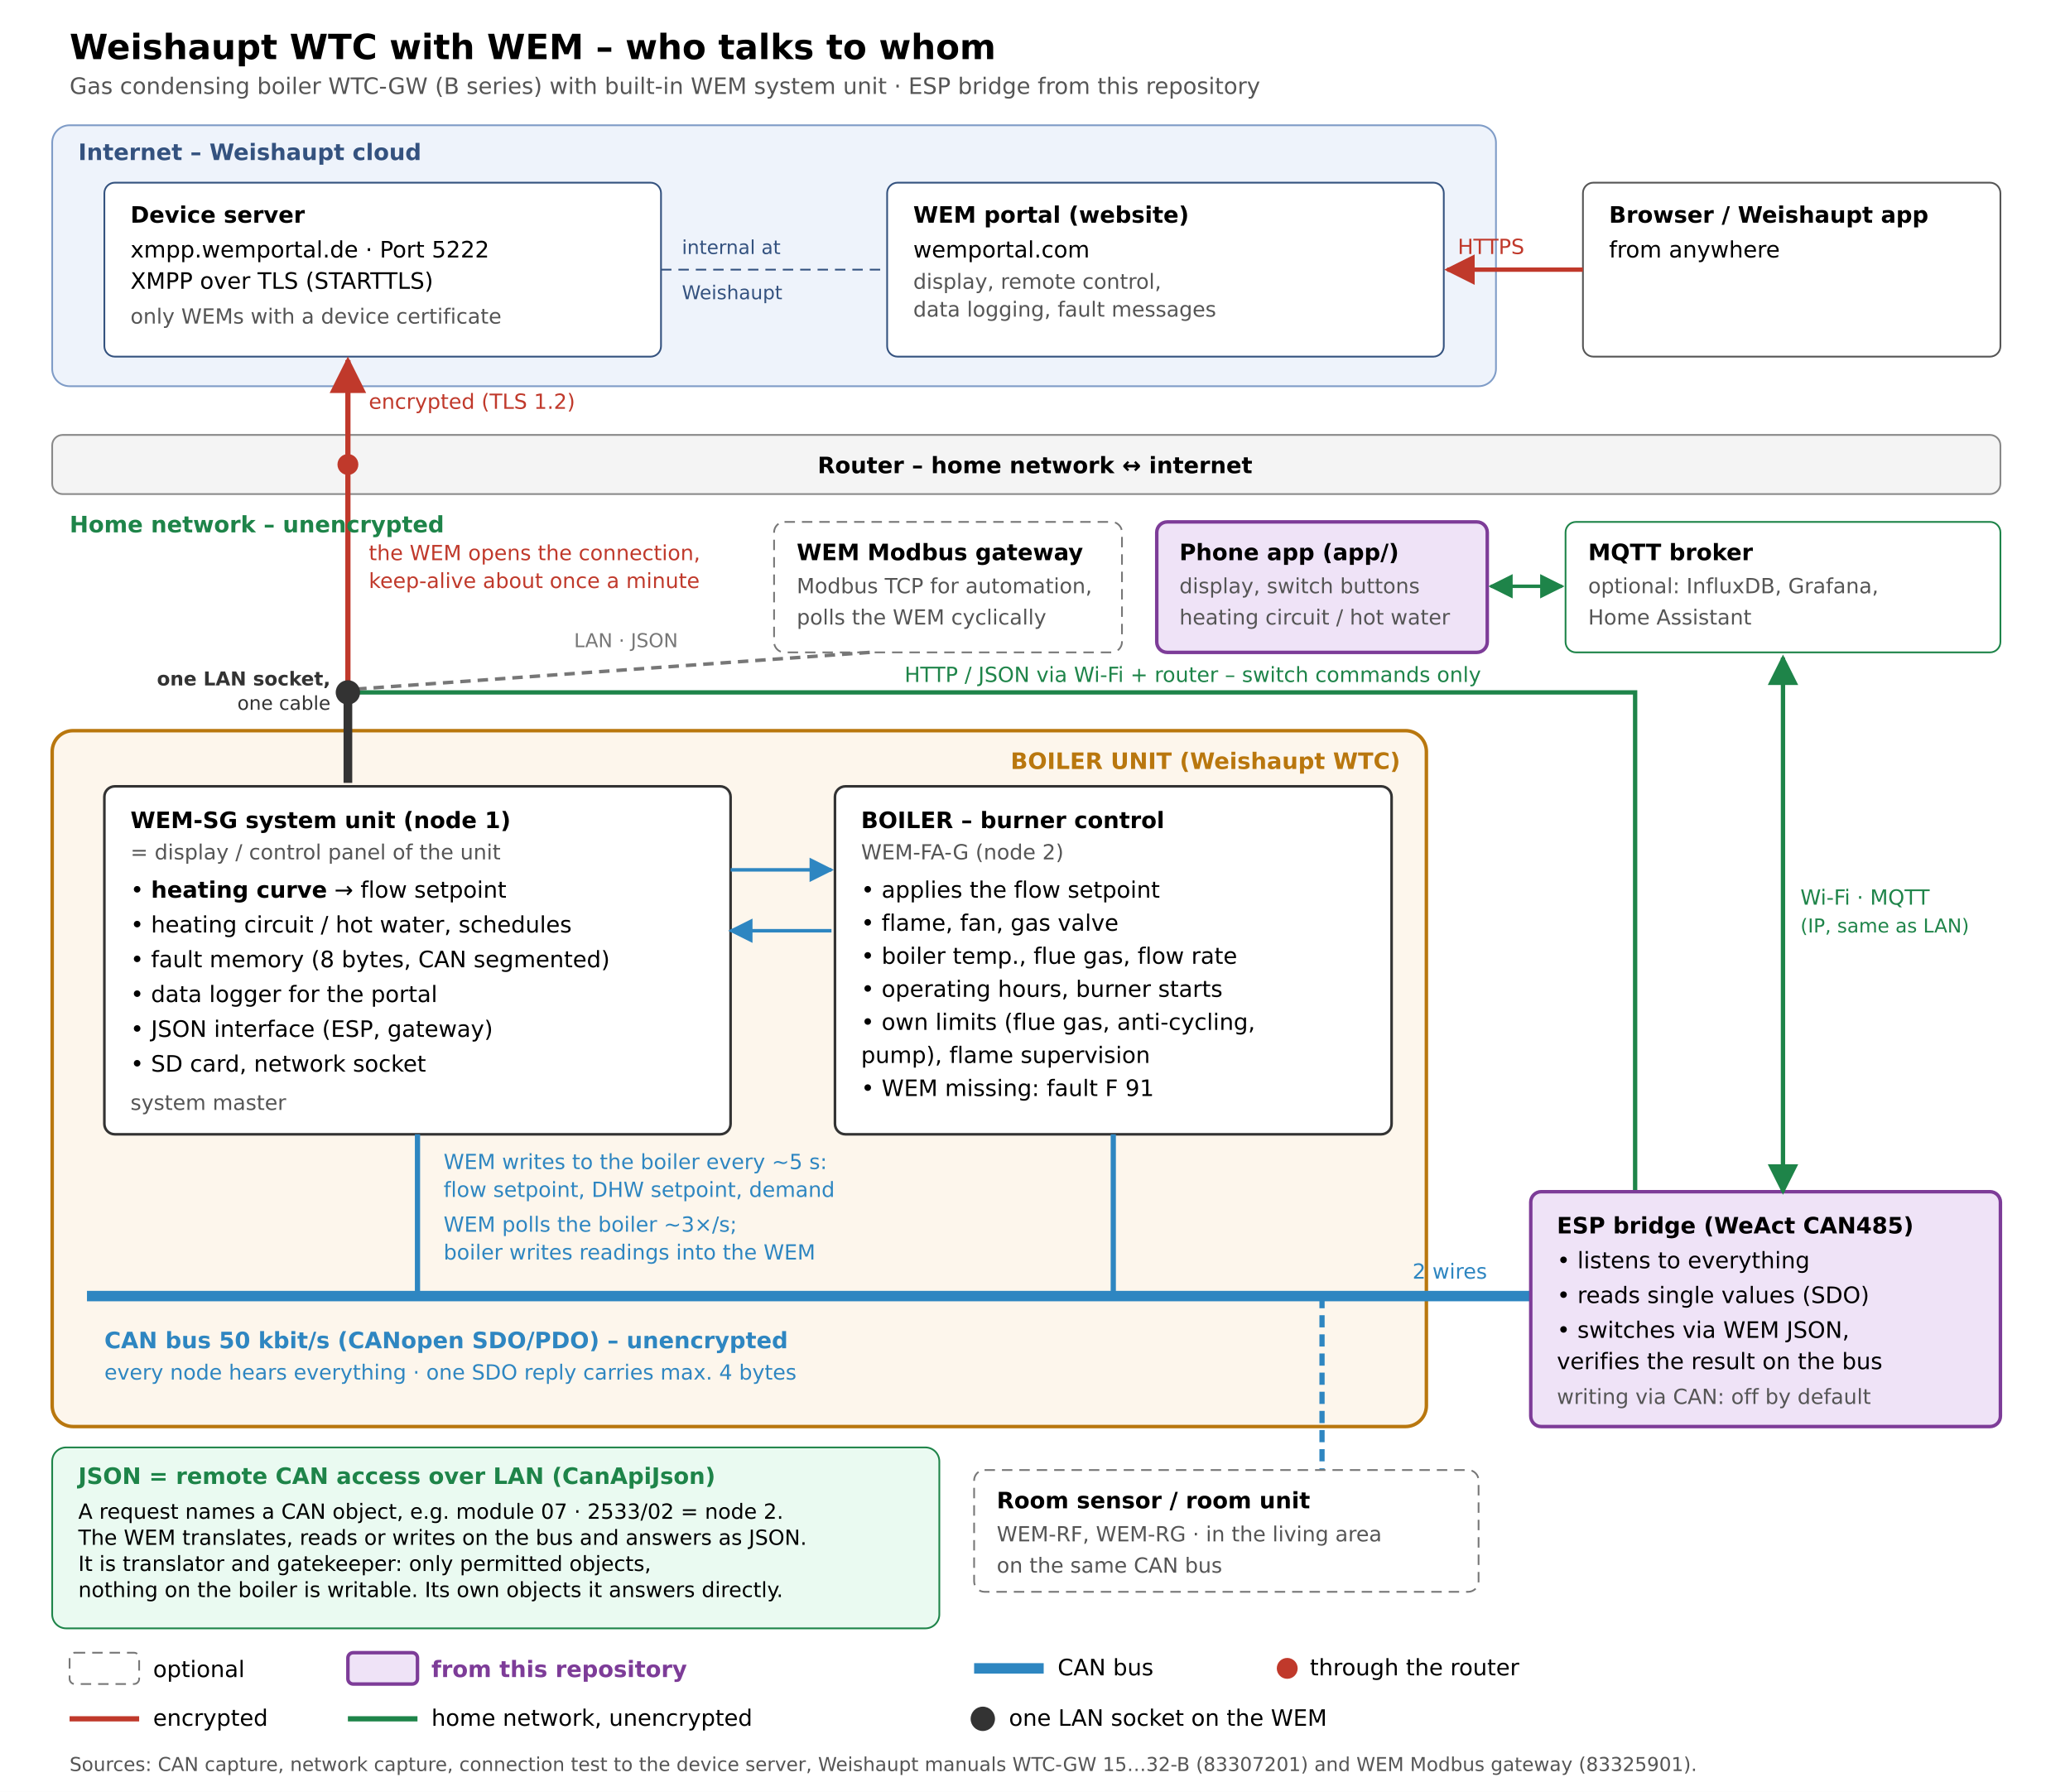
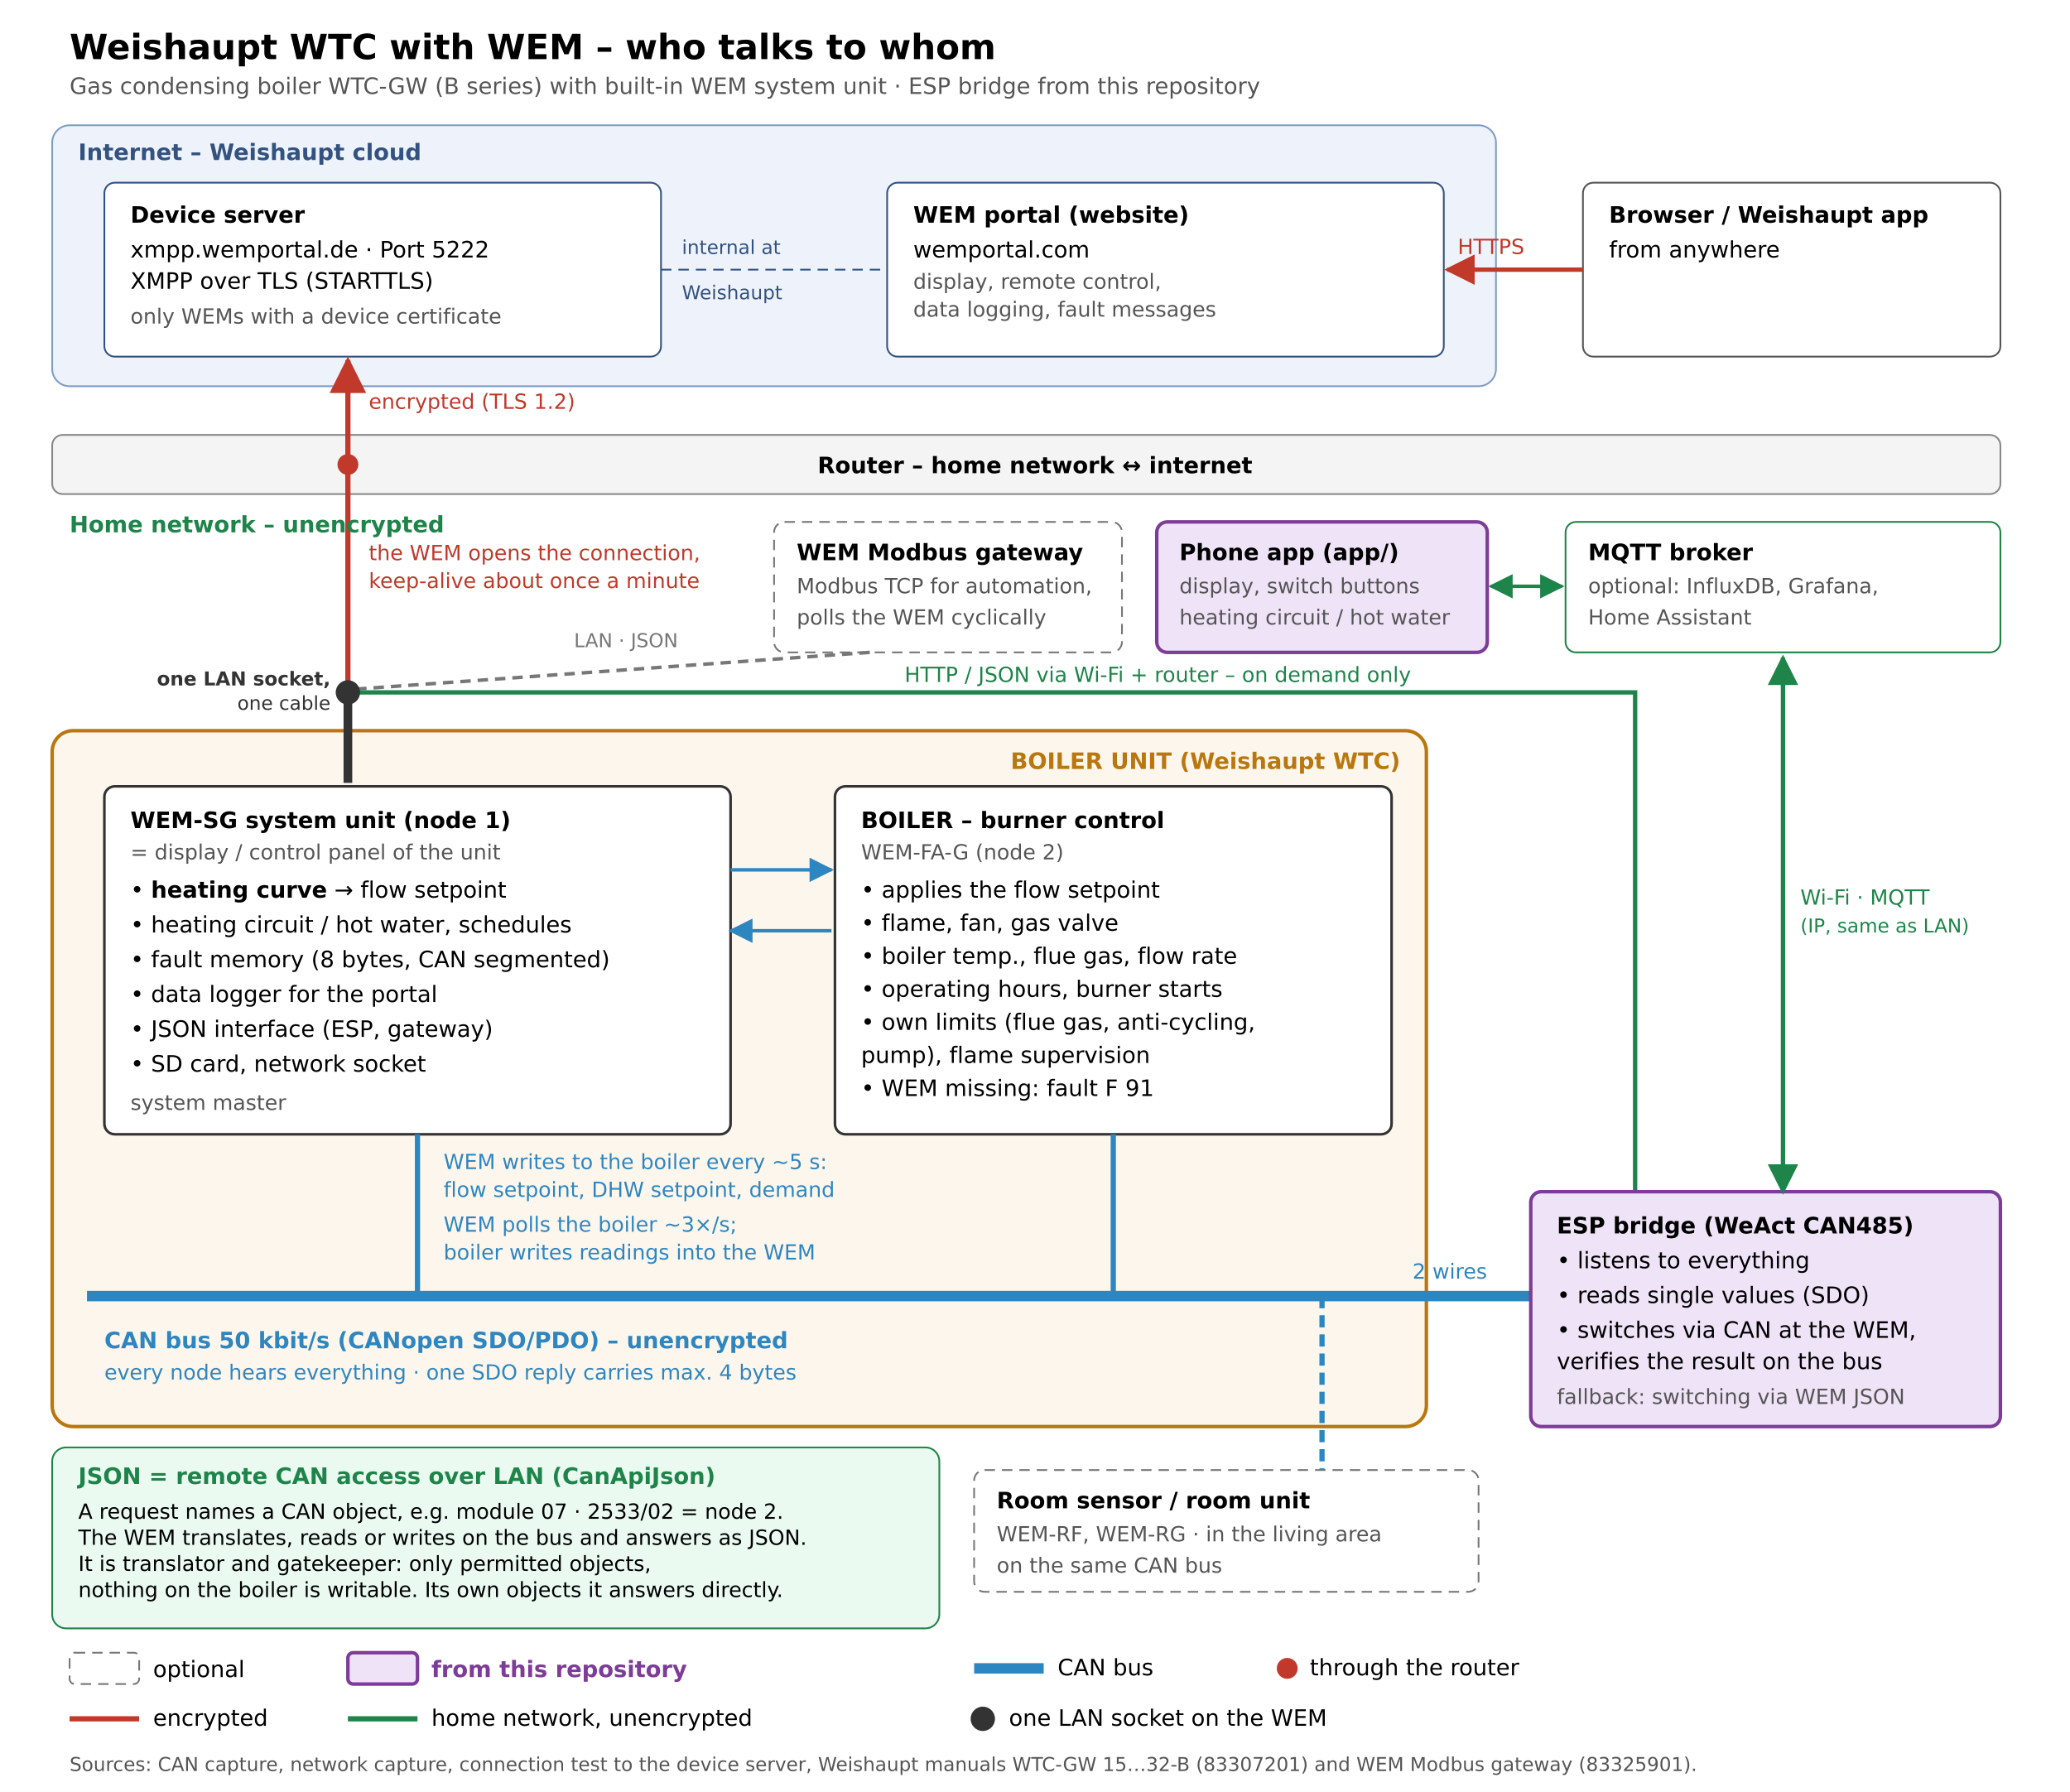
<svg xmlns="http://www.w3.org/2000/svg" width="1190" height="1030" viewBox="0 0 1190 1030" font-family="DejaVu Sans" font-size="13">
  <defs>
    <marker id="pr" viewBox="0 0 10 10" refX="9" refY="5" markerWidth="7" markerHeight="7" orient="auto-start-reverse">
      <path d="M0,0 L10,5 L0,10 z" fill="#c0392b" />
    </marker>
    <marker id="pg" viewBox="0 0 10 10" refX="9" refY="5" markerWidth="7" markerHeight="7" orient="auto-start-reverse">
      <path d="M0,0 L10,5 L0,10 z" fill="#1e8449" />
    </marker>
    <marker id="pb" viewBox="0 0 10 10" refX="9" refY="5" markerWidth="7" markerHeight="7" orient="auto-start-reverse">
      <path d="M0,0 L10,5 L0,10 z" fill="#2e86c1" />
    </marker>
  </defs>
  <rect width="1190" height="1030" fill="#fff" />
  <text x="40" y="34" font-size="20" font-weight="bold">Weishaupt WTC with WEM – who talks to whom</text>
  <text x="40" y="54" fill="#555">Gas condensing boiler WTC-GW (B series) with built-in WEM system unit · ESP bridge from this repository</text>
  <rect x="30" y="72" width="830" height="150" rx="10" fill="#eef3fb" stroke="#7f9cc7" />
  <text x="45" y="92" font-weight="bold" fill="#34527f">Internet – Weishaupt cloud</text>
  <rect x="60" y="105" width="320" height="100" rx="6" fill="#fff" stroke="#34527f" />
  <text x="75" y="128" font-weight="bold">Device server</text>
  <text x="75" y="148">xmpp.wemportal.de · Port 5222</text>
  <text x="75" y="166">XMPP over TLS (STARTTLS)</text>
  <text x="75" y="186" fill="#555" font-size="12">only WEMs with a device certificate</text>
  <rect x="510" y="105" width="320" height="100" rx="6" fill="#fff" stroke="#34527f" />
  <text x="525" y="128" font-weight="bold">WEM portal (website)</text>
  <text x="525" y="148">wemportal.com</text>
  <text x="525" y="166" fill="#555" font-size="12">display, remote control,</text>
  <text x="525" y="182" fill="#555" font-size="12">data logging, fault messages</text>
  <line x1="380" y1="155" x2="510" y2="155" stroke="#34527f" stroke-dasharray="6,4" />
  <text x="392" y="146" font-size="11" fill="#34527f">internal at</text>
  <text x="392" y="172" font-size="11" fill="#34527f">Weishaupt</text>
  <rect x="910" y="105" width="240" height="100" rx="6" fill="#fff" stroke="#555" />
  <text x="925" y="128" font-weight="bold">Browser / Weishaupt app</text>
  <text x="925" y="148">from anywhere</text>
  <line x1="910" y1="155" x2="832" y2="155" stroke="#c0392b" stroke-width="2.5" marker-end="url(#pr)" />
  <text x="838" y="146" fill="#c0392b" font-size="12">HTTPS</text>
  <rect x="30" y="250" width="1120" height="34" rx="6" fill="#f4f4f4" stroke="#888" />
  <text x="595" y="272" font-weight="bold" text-anchor="middle">Router – home network ↔ internet</text>
  <line x1="200" y1="398" x2="200" y2="207" stroke="#c0392b" stroke-width="3" marker-end="url(#pr)" />
  <circle cx="200" cy="267" r="6" fill="#c0392b" />
  <text x="212" y="235" fill="#c0392b" font-size="12">encrypted (TLS 1.2)</text>
  <text x="212" y="322" fill="#c0392b" font-size="12">the WEM opens the connection,</text>
  <text x="212" y="338" fill="#c0392b" font-size="12">keep-alive about once a minute</text>
  <text x="40" y="306" font-weight="bold" fill="#1e8449">Home network – unencrypted</text>
  <rect x="445" y="300" width="200" height="75" rx="6" fill="#fff" stroke="#777" stroke-dasharray="6,4" />
  <text x="458" y="322" font-weight="bold">WEM Modbus gateway</text>
  <text x="458" y="341" font-size="12" fill="#555">Modbus TCP for automation,</text>
  <text x="458" y="359" font-size="12" fill="#555">polls the WEM cyclically</text>
  <rect x="665" y="300" width="190" height="75" rx="6" fill="#efe3f7" stroke="#7d3c98" stroke-width="2" />
  <text x="678" y="322" font-weight="bold">Phone app (app/)</text>
  <text x="678" y="341" font-size="12" fill="#555">display, switch buttons</text>
  <text x="678" y="359" font-size="12" fill="#555">heating circuit / hot water</text>
  <rect x="900" y="300" width="250" height="75" rx="6" fill="#fff" stroke="#1e8449" />
  <text x="913" y="322" font-weight="bold">MQTT broker</text>
  <text x="913" y="341" font-size="12" fill="#555">optional: InfluxDB, Grafana,</text>
  <text x="913" y="359" font-size="12" fill="#555">Home Assistant</text>
  <line x1="857" y1="337" x2="898" y2="337" stroke="#1e8449" stroke-width="2" marker-start="url(#pg)" marker-end="url(#pg)" />
  <rect x="30" y="420" width="790" height="400" rx="12" fill="#fdf6ec" stroke="#b9770e" stroke-width="2" />
  <text x="805" y="442" font-weight="bold" fill="#b9770e" text-anchor="end">BOILER UNIT (Weishaupt WTC)</text>
  <rect x="60" y="452" width="360" height="200" rx="6" fill="#fff" stroke="#333" stroke-width="1.5" />
  <text x="75" y="476" font-weight="bold">WEM-SG system unit (node 1)</text>
  <text x="75" y="494" font-size="12" fill="#555">= display / control panel of the unit</text>
  <text x="75" y="516">• <tspan font-weight="bold">heating curve</tspan> → flow setpoint</text>
  <text x="75" y="536">• heating circuit / hot water, schedules</text>
  <text x="75" y="556">• fault memory (8 bytes, CAN segmented)</text>
  <text x="75" y="576">• data logger for the portal</text>
  <text x="75" y="596">• JSON interface (ESP, gateway)</text>
  <text x="75" y="616">• SD card, network socket</text>
  <text x="75" y="638" font-size="12" fill="#555">system master</text>
  <rect x="480" y="452" width="320" height="200" rx="6" fill="#fff" stroke="#333" stroke-width="1.5" />
  <text x="495" y="476" font-weight="bold">BOILER – burner control</text>
  <text x="495" y="494" font-size="12" fill="#555">WEM-FA-G (node 2)</text>
  <text x="495" y="516">• applies the flow setpoint</text>
  <text x="495" y="535">• flame, fan, gas valve</text>
  <text x="495" y="554">• boiler temp., flue gas, flow rate</text>
  <text x="495" y="573">• operating hours, burner starts</text>
  <text x="495" y="592">• own limits (flue gas, anti-cycling,</text>
  <text x="495" y="611">  pump), flame supervision</text>
  <text x="495" y="630">• WEM missing: fault F 91</text>
  <line x1="420" y1="500" x2="478" y2="500" stroke="#2e86c1" stroke-width="2" marker-end="url(#pb)" />
  <line x1="478" y1="535" x2="420" y2="535" stroke="#2e86c1" stroke-width="2" marker-end="url(#pb)" />
  <polyline points="940,685 940,398 204,398" fill="none" stroke="#1e8449" stroke-width="2.5" />
  <line x1="500" y1="375" x2="206" y2="396" stroke="#777" stroke-width="2" stroke-dasharray="6,4" />
  <text x="330" y="372" fill="#777" font-size="11">LAN · JSON</text>
  <line x1="200" y1="398" x2="200" y2="450" stroke="#333" stroke-width="5" />
  <circle cx="200" cy="398" r="7" fill="#333" />
  <text x="190" y="394" font-size="11" font-weight="bold" fill="#333" text-anchor="end">one LAN socket,</text>
  <text x="190" y="408" font-size="11" fill="#333" text-anchor="end">one cable</text>
-   <text x="520" y="392" fill="#1e8449" font-size="12">HTTP / JSON via Wi-Fi + router – switch commands only</text>
+   <text x="520" y="392" fill="#1e8449" font-size="12">HTTP / JSON via Wi-Fi + router – on demand only</text>
  <line x1="50" y1="745" x2="880" y2="745" stroke="#2e86c1" stroke-width="6" />
  <line x1="240" y1="652" x2="240" y2="745" stroke="#2e86c1" stroke-width="3" />
  <line x1="640" y1="652" x2="640" y2="745" stroke="#2e86c1" stroke-width="3" />
  <text x="255" y="672" font-size="12" fill="#2e86c1">WEM writes to the boiler every ~5 s:</text>
  <text x="255" y="688" font-size="12" fill="#2e86c1">flow setpoint, DHW setpoint, demand</text>
  <text x="255" y="708" font-size="12" fill="#2e86c1">WEM polls the boiler ~3×/s;</text>
  <text x="255" y="724" font-size="12" fill="#2e86c1">boiler writes readings into the WEM</text>
  <text x="60" y="775" font-weight="bold" fill="#2e86c1">CAN bus 50 kbit/s (CANopen SDO/PDO) – unencrypted</text>
  <text x="60" y="793" font-size="12" fill="#2e86c1">every node hears everything · one SDO reply carries max. 4 bytes</text>
  <text x="812" y="735" font-size="12" fill="#2e86c1">2 wires</text>
  <line x1="760" y1="745" x2="760" y2="845" stroke="#2e86c1" stroke-width="3" stroke-dasharray="7,4" />
  <rect x="560" y="845" width="290" height="70" rx="6" fill="#fff" stroke="#777" stroke-dasharray="6,4" />
  <text x="573" y="867" font-weight="bold">Room sensor / room unit</text>
  <text x="573" y="886" font-size="12" fill="#555">WEM-RF, WEM-RG · in the living area</text>
  <text x="573" y="904" font-size="12" fill="#555">on the same CAN bus</text>
  <rect x="880" y="685" width="270" height="135" rx="6" fill="#efe3f7" stroke="#7d3c98" stroke-width="2" />
  <text x="895" y="709" font-weight="bold">ESP bridge (WeAct CAN485)</text>
  <text x="895" y="729">• listens to everything</text>
  <text x="895" y="749">• reads single values (SDO)</text>
-   <text x="895" y="769">• switches via WEM JSON,</text>
+   <text x="895" y="769">• switches via CAN at the WEM,</text>
  <text x="895" y="787">  verifies the result on the bus</text>
-   <text x="895" y="807" font-size="12" fill="#555">writing via CAN: off by default</text>
+   <text x="895" y="807" font-size="12" fill="#555">fallback: switching via WEM JSON</text>
  <line x1="1025" y1="685" x2="1025" y2="378" stroke="#1e8449" stroke-width="2.5" marker-start="url(#pg)" marker-end="url(#pg)" />
  <text x="1035" y="520" fill="#1e8449" font-size="12">Wi-Fi · MQTT</text>
  <text x="1035" y="536" fill="#1e8449" font-size="11">(IP, same as LAN)</text>
  <rect x="30" y="832" width="510" height="104" rx="8" fill="#eafaf1" stroke="#1e8449" />
  <text x="45" y="853" font-weight="bold" fill="#1e8449">JSON = remote CAN access over LAN (CanApiJson)</text>
  <text x="45" y="873" font-size="12">A request names a CAN object, e.g. module 07 · 2533/02 = node 2.</text>
  <text x="45" y="888" font-size="12">The WEM translates, reads or writes on the bus and answers as JSON.</text>
  <text x="45" y="903" font-size="12">It is translator and gatekeeper: only permitted objects,</text>
  <text x="45" y="918" font-size="12">nothing on the boiler is writable. Its own objects it answers directly.</text>
  <rect x="40" y="950" width="40" height="18" rx="3" fill="none" stroke="#777" stroke-dasharray="6,4" />
  <text x="88" y="964">optional</text>
  <rect x="200" y="950" width="40" height="18" rx="3" fill="#efe3f7" stroke="#7d3c98" stroke-width="2" />
  <text x="248" y="964" font-weight="bold" fill="#7d3c98">from this repository</text>
  <line x1="560" y1="959" x2="600" y2="959" stroke="#2e86c1" stroke-width="6" />
  <text x="608" y="963">CAN bus</text>
  <circle cx="740" cy="959" r="6" fill="#c0392b" />
  <text x="753" y="963">through the router</text>
  <line x1="40" y1="988" x2="80" y2="988" stroke="#c0392b" stroke-width="3" />
  <text x="88" y="992">encrypted</text>
  <line x1="200" y1="988" x2="240" y2="988" stroke="#1e8449" stroke-width="3" />
  <text x="248" y="992">home network, unencrypted</text>
  <circle cx="565" cy="988" r="7" fill="#333" />
  <text x="580" y="992">one LAN socket on the WEM</text>
  <text x="40" y="1018" font-size="11" fill="#555">Sources: CAN capture, network capture, connection test to the device server, Weishaupt manuals WTC-GW 15…32-B (83307201) and WEM Modbus gateway (83325901).</text>
</svg>
